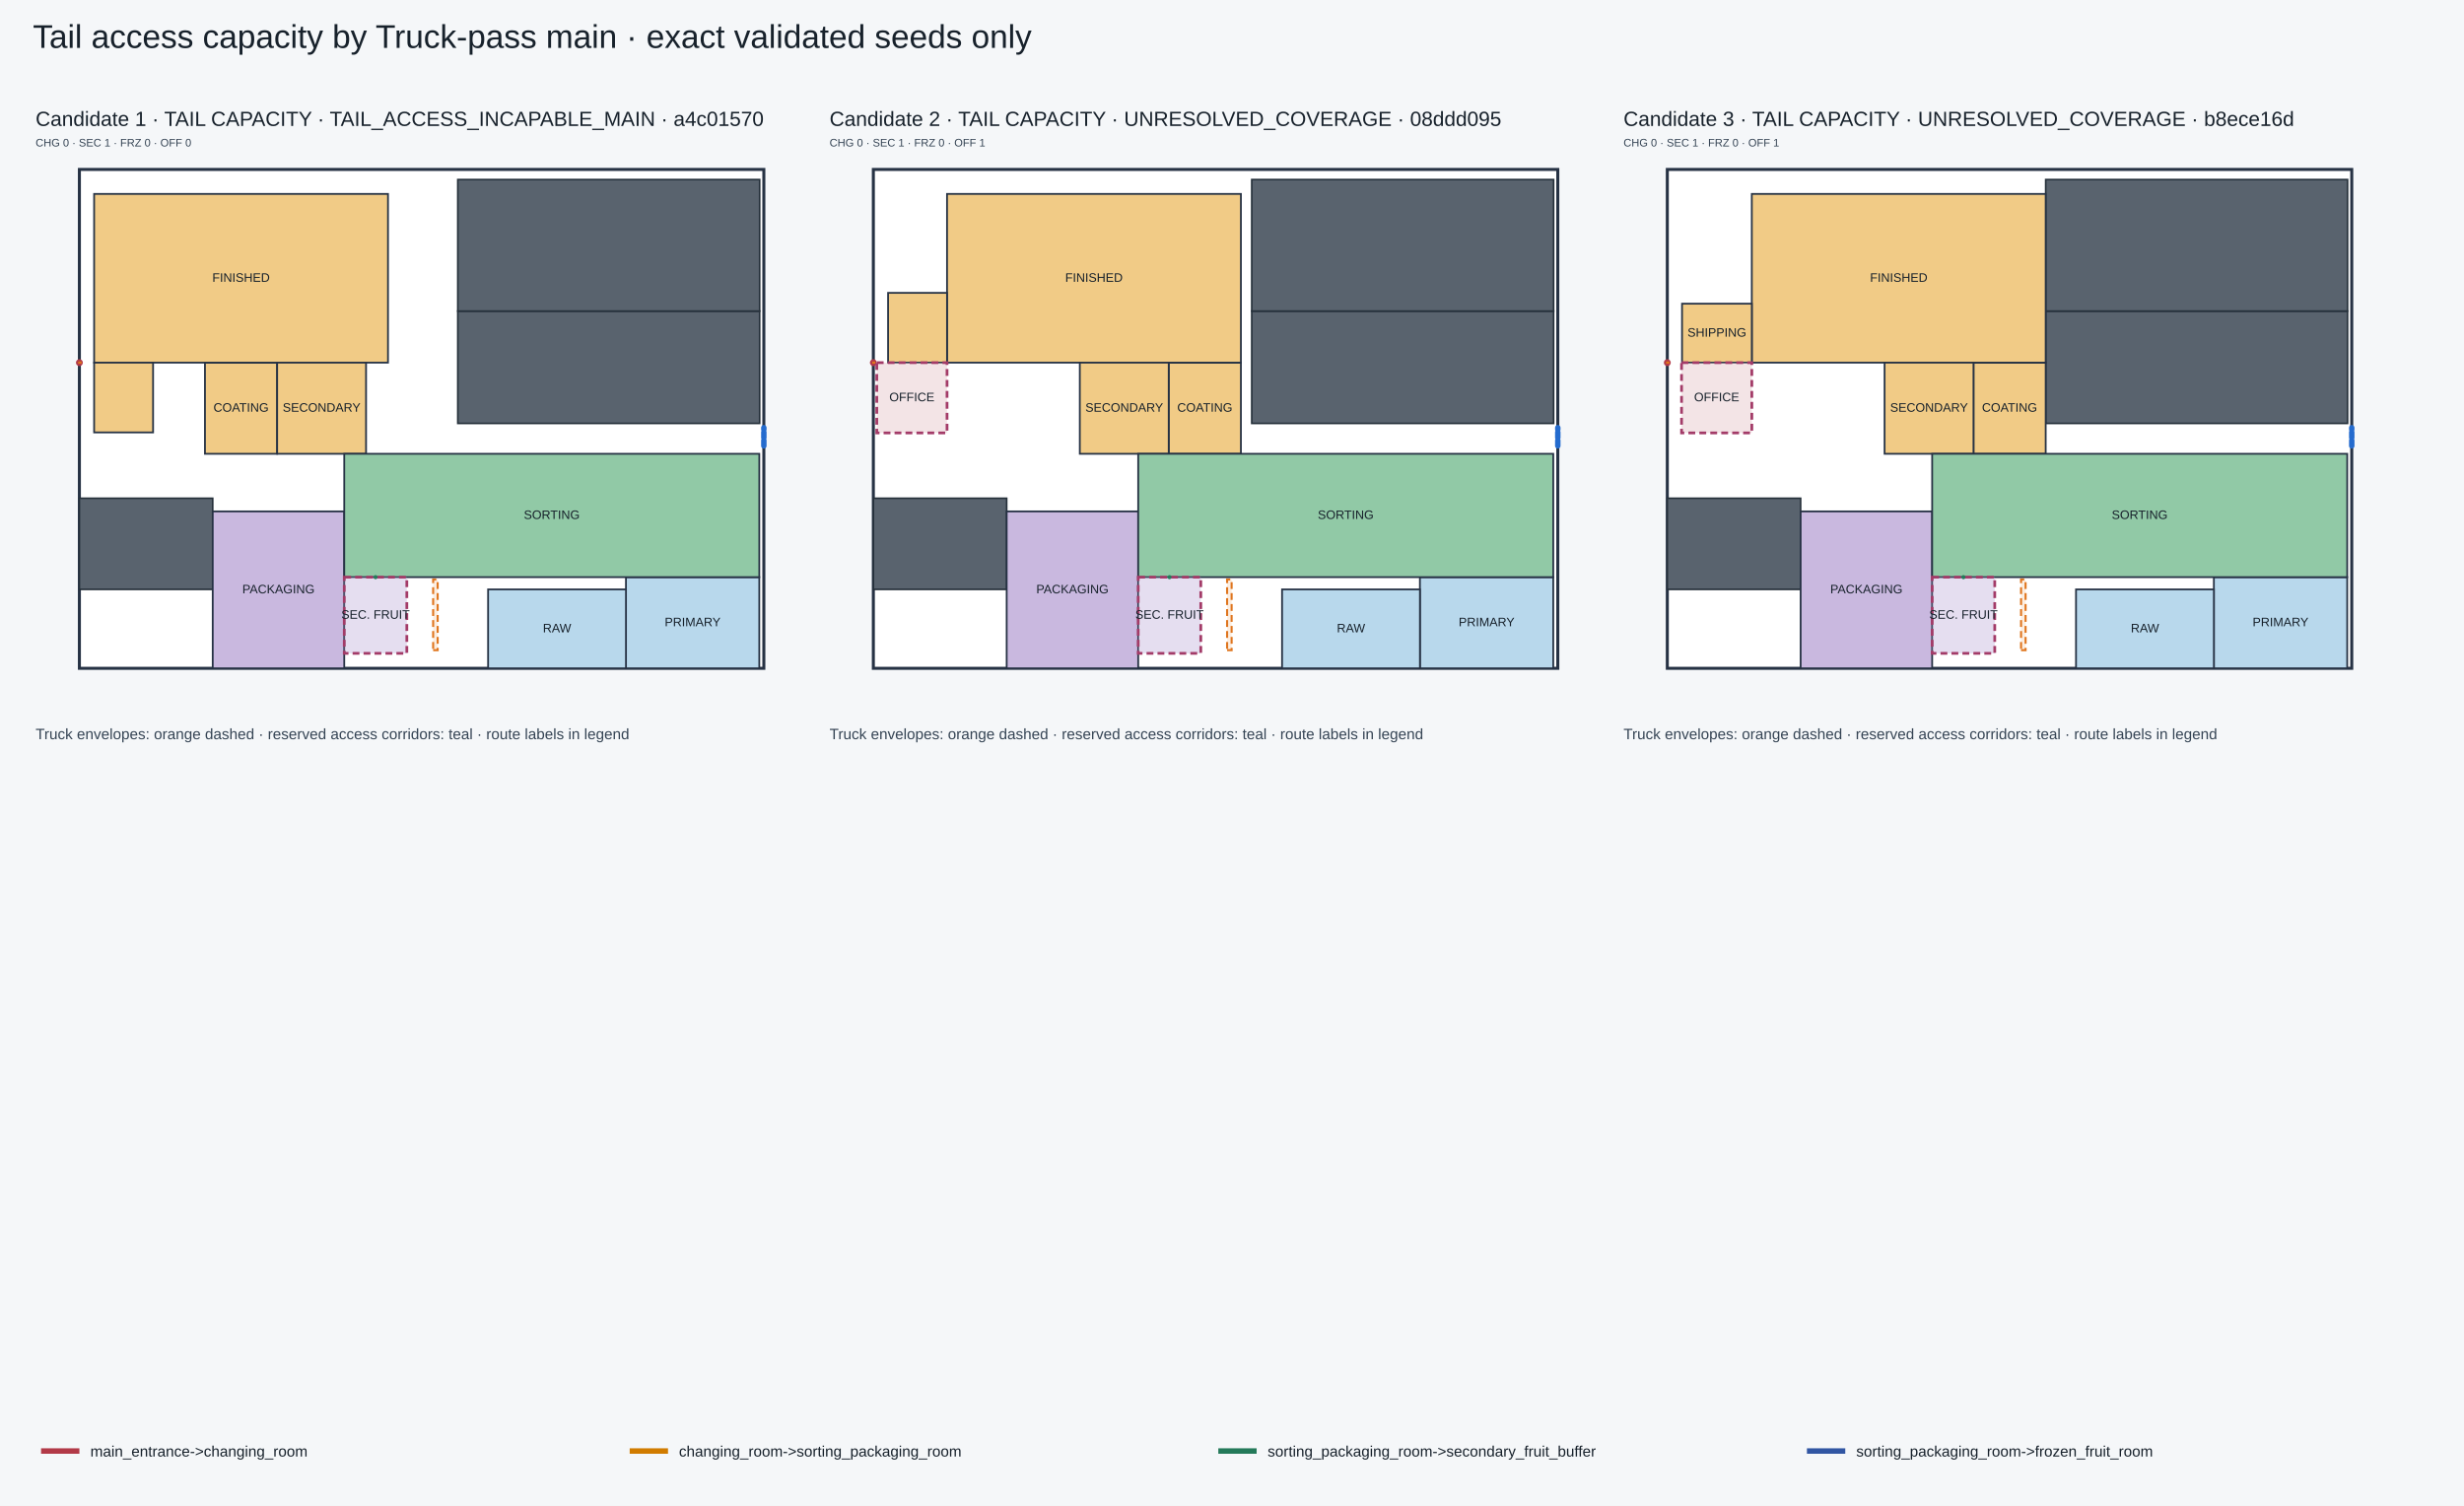
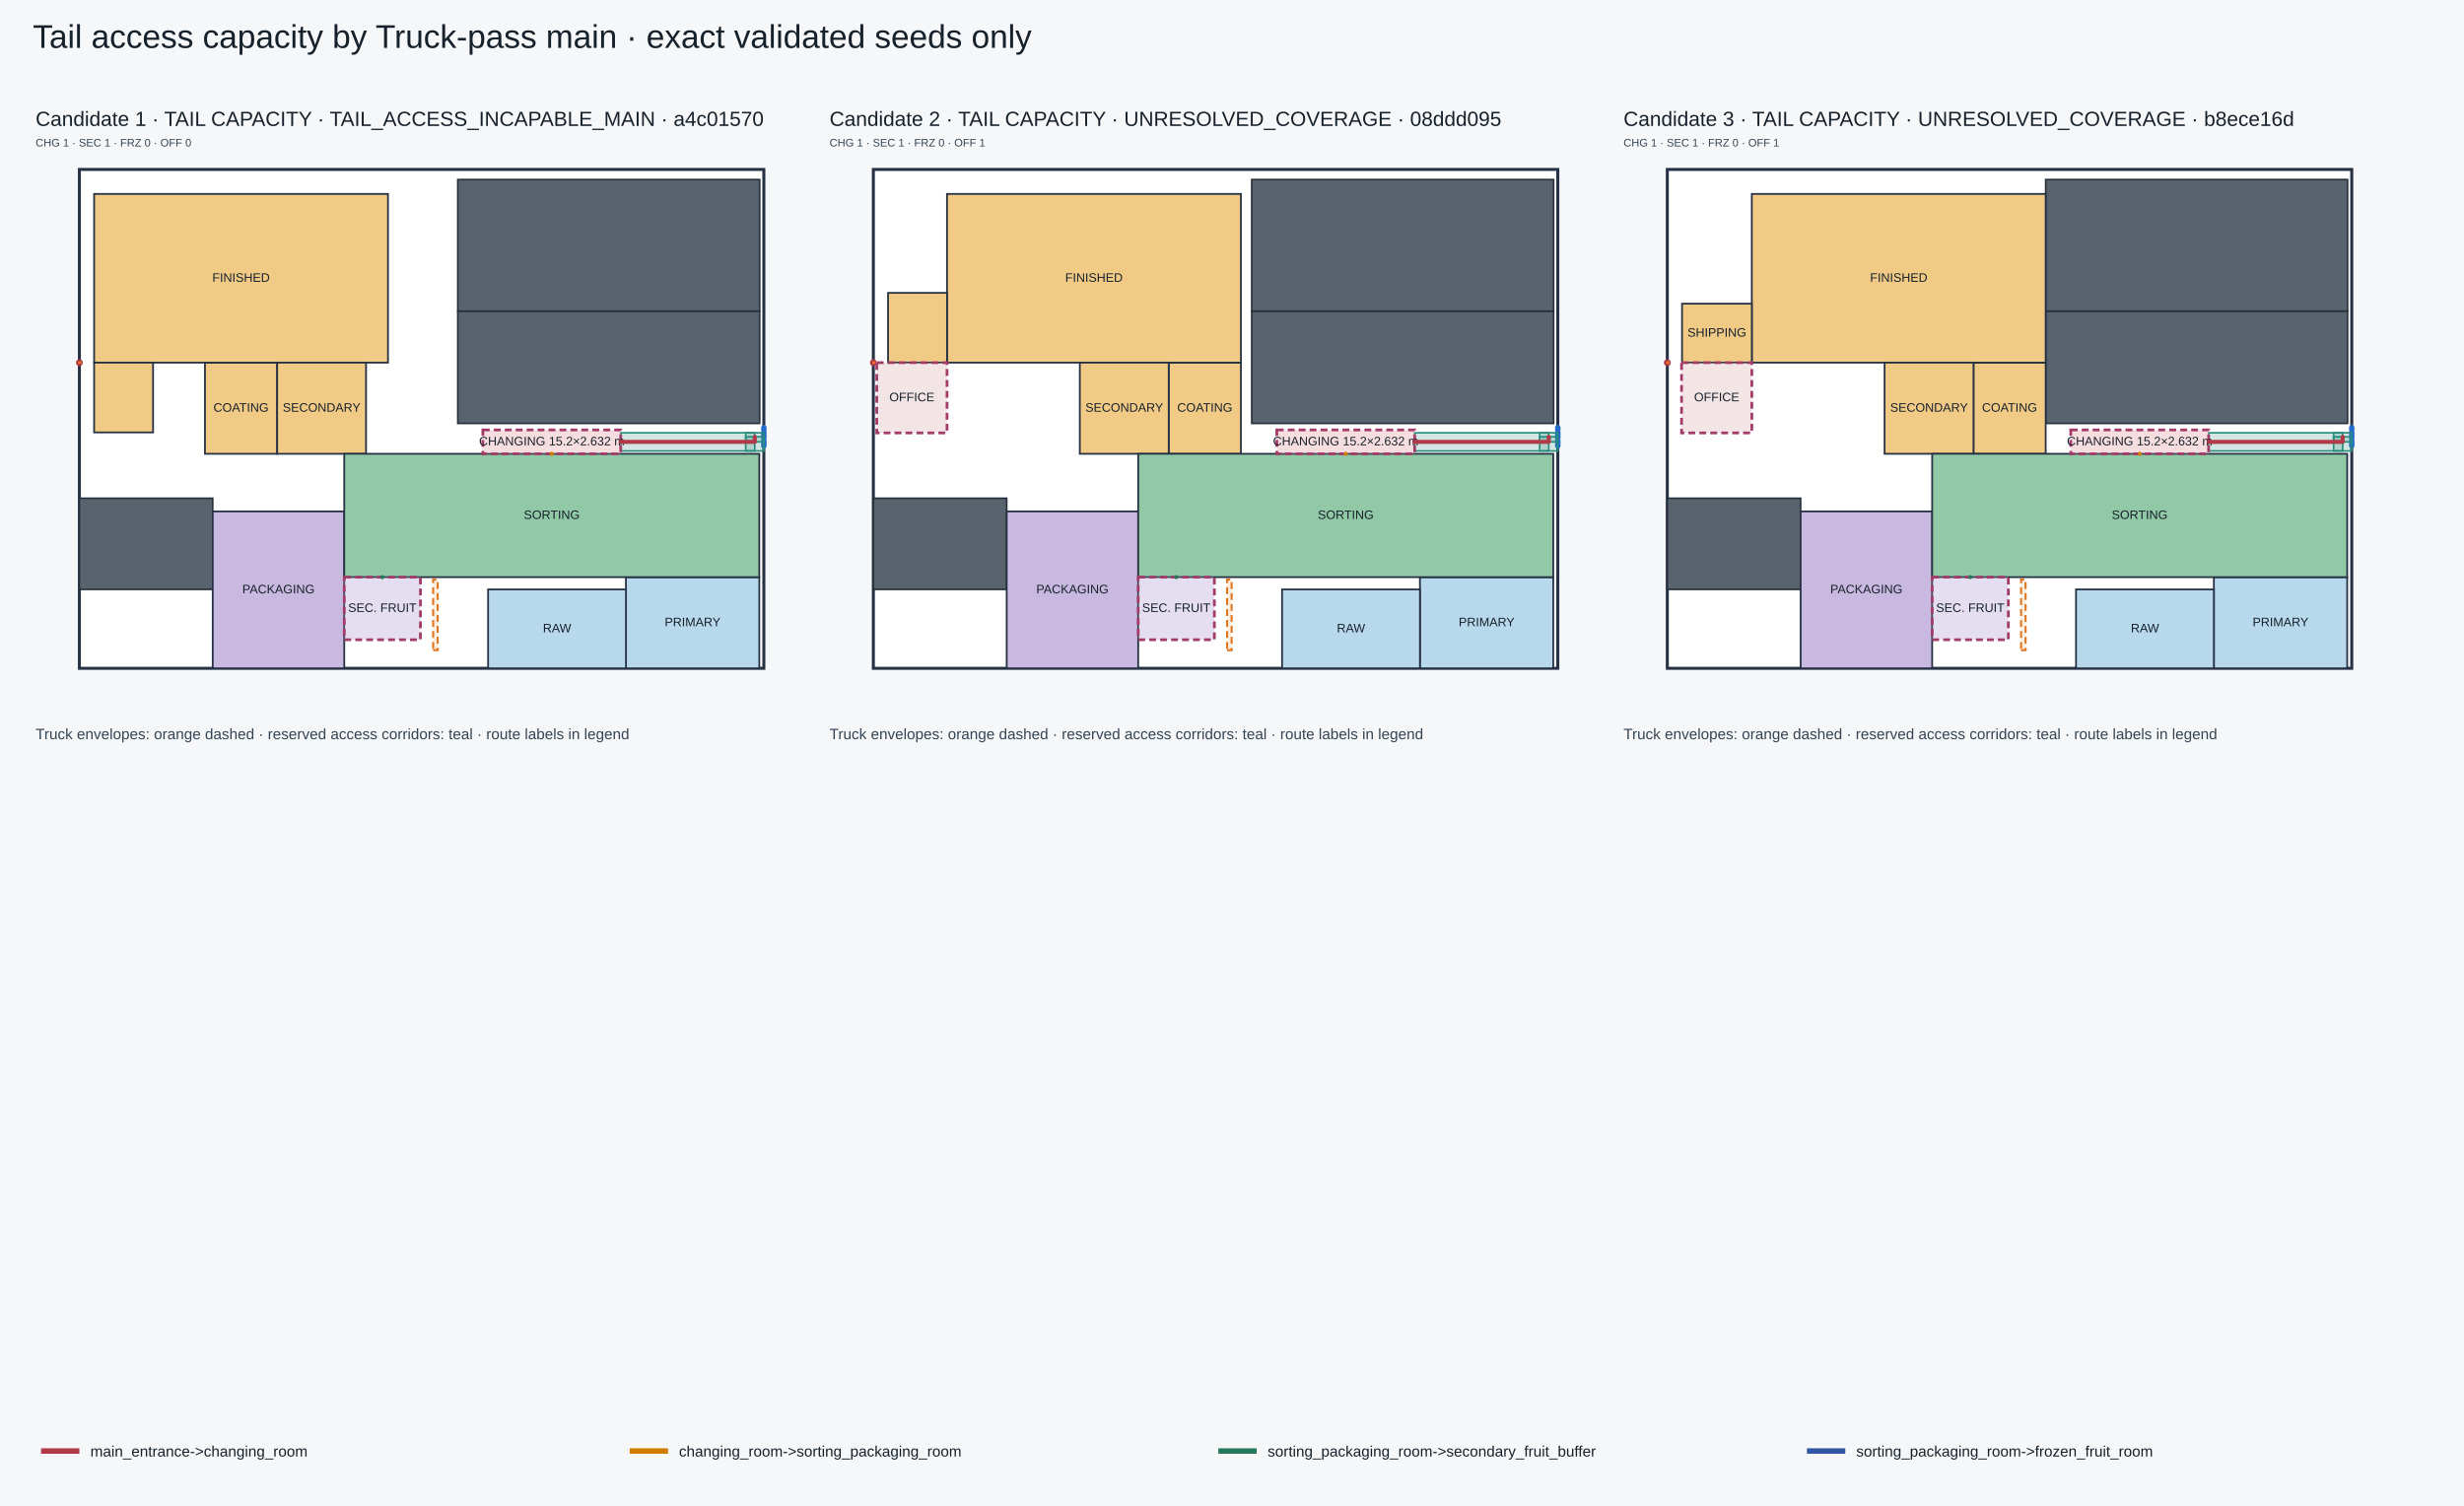
<svg xmlns="http://www.w3.org/2000/svg" width="1800" height="1100" viewBox="0 0 1800 1100">
  <rect width="1800" height="1100" fill="#f5f7f9" />
  <text x="24" y="35" font-family="Arial,sans-serif" font-size="24" fill="#17212b">Tail access capacity by Truck-pass main · exact validated seeds only</text>
  <text x="26" y="92" font-family="Arial,sans-serif" font-size="15" fill="#17212b">Candidate 1 · TAIL CAPACITY · TAIL_ACCESS_INCAPABLE_MAIN · a4c01570</text>
  <polygon points="58.00,488.22 558.00,488.22 558.00,123.78 58.00,123.78" fill="#fff" stroke="#263244" stroke-width="2.2" />
-   <text x="26" y="107" font-family="Arial,sans-serif" font-size="8" fill="#354454">CHG 0 · SEC 1 · FRZ 0 · OFF 0</text>
+   <text x="26" y="107" font-family="Arial,sans-serif" font-size="8" fill="#354454">CHG 1 · SEC 1 · FRZ 0 · OFF 0</text>
  <line x1="58.00" y1="264.92" x2="58.00" y2="264.91" stroke="#b23a48" stroke-width="5" stroke-linecap="round" />
  <line x1="558.00" y1="325.71" x2="558.00" y2="312.46" stroke="#246bce" stroke-width="4" stroke-linecap="round" stroke-dasharray="4 2" />
  <polygon points="58.00,430.56 155.40,430.56 155.40,363.98 58.00,363.98" fill="#59636e" stroke="#25303a" stroke-width="1.2" />
  <polygon points="334.42,309.31 554.95,309.31 554.95,227.25 334.42,227.25" fill="#59636e" stroke="#25303a" stroke-width="1.2" />
  <polygon points="334.42,227.24 554.95,227.24 554.95,131.17 334.42,131.17" fill="#59636e" stroke="#25303a" stroke-width="1.2" />
  <polygon points="58.00,264.92 58.66,264.92 58.66,264.91 58.00,264.91" fill="#ec8c3525" stroke="#df751e" stroke-width="1.5" stroke-dasharray="5 3" />
  <polygon points="316.42,474.96 319.73,474.96 319.73,423.28 316.42,423.28" fill="#ec8c3525" stroke="#df751e" stroke-width="1.5" stroke-dasharray="5 3" />
  <polygon points="58.00,264.92 58.66,264.92 58.66,264.91 58.00,264.91" fill="#ec8c3525" stroke="#df751e" stroke-width="1.5" stroke-dasharray="5 3" />
+   <polygon points="453.44,329.42 551.37,329.42 551.37,316.16 453.44,316.16" fill="#278c7c35" stroke="#278c7c" stroke-width="1.2" />
+   <polygon points="544.75,329.42 558.00,329.42 558.00,316.16 544.75,316.16" fill="#278c7c35" stroke="#278c7c" stroke-width="1.2" />
+   <polygon points="544.75,322.79 558.00,322.79 558.00,319.09 544.75,319.09" fill="#278c7c35" stroke="#278c7c" stroke-width="1.2" />
  <rect x="149.72" y="264.92" width="52.75" height="66.59" fill="#f1cb86" fill-opacity="1.0" stroke="#263244" stroke-width="1.3" stroke-dasharray="none" />
  <text x="176.10" y="298.21" text-anchor="middle" dominant-baseline="middle" font-family="Arial,sans-serif" font-size="9" fill="#17212b">COATING</text>
  <rect x="68.76" y="141.67" width="214.68" height="123.24" fill="#f1cb86" fill-opacity="1.0" stroke="#263244" stroke-width="1.3" stroke-dasharray="none" />
  <text x="176.10" y="203.30" text-anchor="middle" dominant-baseline="middle" font-family="Arial,sans-serif" font-size="9" fill="#17212b">FINISHED</text>
  <rect x="155.40" y="373.59" width="96.08" height="114.63" fill="#c9b8df" fill-opacity="1.0" stroke="#263244" stroke-width="1.3" stroke-dasharray="none" />
  <text x="203.44" y="430.90" text-anchor="middle" dominant-baseline="middle" font-family="Arial,sans-serif" font-size="9" fill="#17212b">PACKAGING</text>
  <rect x="457.28" y="421.62" width="97.40" height="66.59" fill="#b8d8ec" fill-opacity="1.0" stroke="#263244" stroke-width="1.3" stroke-dasharray="none" />
  <text x="505.99" y="454.92" text-anchor="middle" dominant-baseline="middle" font-family="Arial,sans-serif" font-size="9" fill="#17212b">PRIMARY</text>
  <rect x="356.57" y="430.57" width="100.72" height="57.65" fill="#b8d8ec" fill-opacity="1.0" stroke="#263244" stroke-width="1.3" stroke-dasharray="none" />
  <text x="406.93" y="459.39" text-anchor="middle" dominant-baseline="middle" font-family="Arial,sans-serif" font-size="9" fill="#17212b">RAW</text>
  <rect x="202.47" y="264.92" width="64.94" height="66.59" fill="#f1cb86" fill-opacity="1.0" stroke="#263244" stroke-width="1.3" stroke-dasharray="none" />
  <text x="234.94" y="298.21" text-anchor="middle" dominant-baseline="middle" font-family="Arial,sans-serif" font-size="9" fill="#17212b">SECONDARY</text>
  <rect x="68.76" y="264.92" width="43.07" height="50.97" fill="#f1cb86" fill-opacity="1.0" stroke="#263244" stroke-width="1.3" stroke-dasharray="none" />
  <rect x="251.48" y="331.51" width="303.21" height="90.11" fill="#91c9a6" fill-opacity="1.0" stroke="#263244" stroke-width="1.3" stroke-dasharray="none" />
  <text x="403.08" y="376.57" text-anchor="middle" dominant-baseline="middle" font-family="Arial,sans-serif" font-size="9" fill="#17212b">SORTING</text>
-   <rect x="251.48" y="421.62" width="45.72" height="55.66" fill="#bca8d8" fill-opacity="0.38" stroke="#a33b68" stroke-width="2.0" stroke-dasharray="5 3" />
-   <text x="274.34" y="449.45" text-anchor="middle" dominant-baseline="middle" font-family="Arial,sans-serif" font-size="9" fill="#17212b">SEC. FRUIT</text>
-   <polyline points="274.34,421.62 274.34,421.62" fill="none" stroke="#247a5a" stroke-width="3" stroke-linecap="round" stroke-linejoin="round" />
+   <rect x="352.73" y="314.07" width="100.72" height="17.44" fill="#e7a7ad" fill-opacity="0.38" stroke="#a33b68" stroke-width="2.0" stroke-dasharray="5 3" />
+   <text x="403.08" y="322.79" text-anchor="middle" dominant-baseline="middle" font-family="Arial,sans-serif" font-size="9" fill="#17212b">CHANGING 15.2×2.632 m</text>
+   <rect x="251.48" y="421.62" width="55.66" height="45.72" fill="#bca8d8" fill-opacity="0.38" stroke="#a33b68" stroke-width="2.0" stroke-dasharray="5 3" />
+   <text x="279.31" y="444.48" text-anchor="middle" dominant-baseline="middle" font-family="Arial,sans-serif" font-size="9" fill="#17212b">SEC. FRUIT</text>
+   <polyline points="403.08,331.51 403.08,331.51" fill="none" stroke="#d17c00" stroke-width="3" stroke-linecap="round" stroke-linejoin="round" />
+   <polyline points="551.37,319.09 551.37,322.79 453.44,322.79" fill="none" stroke="#b23a48" stroke-width="3" stroke-linecap="round" stroke-linejoin="round" />
+   <polyline points="279.31,421.62 279.31,421.62" fill="none" stroke="#247a5a" stroke-width="3" stroke-linecap="round" stroke-linejoin="round" />
  <text x="26" y="540" font-family="Arial,sans-serif" font-size="11" fill="#354454">Truck envelopes: orange dashed · reserved access corridors: teal · route labels in legend</text>
  <text x="606" y="92" font-family="Arial,sans-serif" font-size="15" fill="#17212b">Candidate 2 · TAIL CAPACITY · UNRESOLVED_COVERAGE · 08ddd095</text>
  <polygon points="638.00,488.22 1138.00,488.22 1138.00,123.78 638.00,123.78" fill="#fff" stroke="#263244" stroke-width="2.2" />
-   <text x="606" y="107" font-family="Arial,sans-serif" font-size="8" fill="#354454">CHG 0 · SEC 1 · FRZ 0 · OFF 1</text>
+   <text x="606" y="107" font-family="Arial,sans-serif" font-size="8" fill="#354454">CHG 1 · SEC 1 · FRZ 0 · OFF 1</text>
  <line x1="638.00" y1="264.92" x2="638.00" y2="264.91" stroke="#b23a48" stroke-width="5" stroke-linecap="round" />
  <line x1="1138.00" y1="325.71" x2="1138.00" y2="312.46" stroke="#246bce" stroke-width="4" stroke-linecap="round" stroke-dasharray="4 2" />
  <polygon points="638.00,430.56 735.40,430.56 735.40,363.98 638.00,363.98" fill="#59636e" stroke="#25303a" stroke-width="1.2" />
  <polygon points="914.42,309.31 1134.95,309.31 1134.95,227.25 914.42,227.25" fill="#59636e" stroke="#25303a" stroke-width="1.2" />
  <polygon points="914.42,227.24 1134.95,227.24 1134.95,131.17 914.42,131.17" fill="#59636e" stroke="#25303a" stroke-width="1.2" />
  <polygon points="638.00,264.92 638.66,264.92 638.66,264.91 638.00,264.91" fill="#ec8c3525" stroke="#df751e" stroke-width="1.5" stroke-dasharray="5 3" />
  <polygon points="896.42,474.96 899.73,474.96 899.73,423.28 896.42,423.28" fill="#ec8c3525" stroke="#df751e" stroke-width="1.5" stroke-dasharray="5 3" />
  <polygon points="638.00,264.92 638.66,264.92 638.66,264.91 638.00,264.91" fill="#ec8c3525" stroke="#df751e" stroke-width="1.5" stroke-dasharray="5 3" />
+   <polygon points="1033.44,329.42 1131.37,329.42 1131.37,316.16 1033.44,316.16" fill="#278c7c35" stroke="#278c7c" stroke-width="1.2" />
+   <polygon points="1124.75,329.42 1138.00,329.42 1138.00,316.16 1124.75,316.16" fill="#278c7c35" stroke="#278c7c" stroke-width="1.2" />
+   <polygon points="1124.75,322.79 1138.00,322.79 1138.00,319.09 1124.75,319.09" fill="#278c7c35" stroke="#278c7c" stroke-width="1.2" />
  <rect x="853.76" y="264.92" width="52.75" height="66.59" fill="#f1cb86" fill-opacity="1.0" stroke="#263244" stroke-width="1.3" stroke-dasharray="none" />
  <text x="880.14" y="298.21" text-anchor="middle" dominant-baseline="middle" font-family="Arial,sans-serif" font-size="9" fill="#17212b">COATING</text>
  <rect x="691.83" y="141.67" width="214.68" height="123.24" fill="#f1cb86" fill-opacity="1.0" stroke="#263244" stroke-width="1.3" stroke-dasharray="none" />
  <text x="799.17" y="203.30" text-anchor="middle" dominant-baseline="middle" font-family="Arial,sans-serif" font-size="9" fill="#17212b">FINISHED</text>
  <rect x="735.40" y="373.59" width="96.08" height="114.63" fill="#c9b8df" fill-opacity="1.0" stroke="#263244" stroke-width="1.3" stroke-dasharray="none" />
  <text x="783.44" y="430.90" text-anchor="middle" dominant-baseline="middle" font-family="Arial,sans-serif" font-size="9" fill="#17212b">PACKAGING</text>
  <rect x="1037.28" y="421.62" width="97.40" height="66.59" fill="#b8d8ec" fill-opacity="1.0" stroke="#263244" stroke-width="1.3" stroke-dasharray="none" />
  <text x="1085.99" y="454.92" text-anchor="middle" dominant-baseline="middle" font-family="Arial,sans-serif" font-size="9" fill="#17212b">PRIMARY</text>
  <rect x="936.57" y="430.57" width="100.72" height="57.65" fill="#b8d8ec" fill-opacity="1.0" stroke="#263244" stroke-width="1.3" stroke-dasharray="none" />
  <text x="986.93" y="459.39" text-anchor="middle" dominant-baseline="middle" font-family="Arial,sans-serif" font-size="9" fill="#17212b">RAW</text>
  <rect x="788.83" y="264.92" width="64.94" height="66.59" fill="#f1cb86" fill-opacity="1.0" stroke="#263244" stroke-width="1.3" stroke-dasharray="none" />
  <text x="821.30" y="298.21" text-anchor="middle" dominant-baseline="middle" font-family="Arial,sans-serif" font-size="9" fill="#17212b">SECONDARY</text>
  <rect x="648.76" y="213.94" width="43.07" height="50.97" fill="#f1cb86" fill-opacity="1.0" stroke="#263244" stroke-width="1.3" stroke-dasharray="none" />
  <rect x="831.48" y="331.51" width="303.21" height="90.11" fill="#91c9a6" fill-opacity="1.0" stroke="#263244" stroke-width="1.3" stroke-dasharray="none" />
  <text x="983.08" y="376.57" text-anchor="middle" dominant-baseline="middle" font-family="Arial,sans-serif" font-size="9" fill="#17212b">SORTING</text>
+   <rect x="932.73" y="314.07" width="100.72" height="17.44" fill="#e7a7ad" fill-opacity="0.38" stroke="#a33b68" stroke-width="2.0" stroke-dasharray="5 3" />
+   <text x="983.08" y="322.79" text-anchor="middle" dominant-baseline="middle" font-family="Arial,sans-serif" font-size="9" fill="#17212b">CHANGING 15.2×2.632 m</text>
  <rect x="640.50" y="264.92" width="51.33" height="51.33" fill="#dfb9bf" fill-opacity="0.38" stroke="#a33b68" stroke-width="2.0" stroke-dasharray="5 3" />
  <text x="666.17" y="290.58" text-anchor="middle" dominant-baseline="middle" font-family="Arial,sans-serif" font-size="9" fill="#17212b">OFFICE</text>
-   <rect x="831.48" y="421.62" width="45.72" height="55.66" fill="#bca8d8" fill-opacity="0.38" stroke="#a33b68" stroke-width="2.0" stroke-dasharray="5 3" />
-   <text x="854.34" y="449.45" text-anchor="middle" dominant-baseline="middle" font-family="Arial,sans-serif" font-size="9" fill="#17212b">SEC. FRUIT</text>
-   <polyline points="854.34,421.62 854.34,421.62" fill="none" stroke="#247a5a" stroke-width="3" stroke-linecap="round" stroke-linejoin="round" />
+   <rect x="831.48" y="421.62" width="55.66" height="45.72" fill="#bca8d8" fill-opacity="0.38" stroke="#a33b68" stroke-width="2.0" stroke-dasharray="5 3" />
+   <text x="859.31" y="444.48" text-anchor="middle" dominant-baseline="middle" font-family="Arial,sans-serif" font-size="9" fill="#17212b">SEC. FRUIT</text>
+   <polyline points="983.08,331.51 983.08,331.51" fill="none" stroke="#d17c00" stroke-width="3" stroke-linecap="round" stroke-linejoin="round" />
+   <polyline points="1131.37,319.09 1131.37,322.79 1033.44,322.79" fill="none" stroke="#b23a48" stroke-width="3" stroke-linecap="round" stroke-linejoin="round" />
+   <polyline points="859.31,421.62 859.31,421.62" fill="none" stroke="#247a5a" stroke-width="3" stroke-linecap="round" stroke-linejoin="round" />
  <text x="606" y="540" font-family="Arial,sans-serif" font-size="11" fill="#354454">Truck envelopes: orange dashed · reserved access corridors: teal · route labels in legend</text>
  <text x="1186" y="92" font-family="Arial,sans-serif" font-size="15" fill="#17212b">Candidate 3 · TAIL CAPACITY · UNRESOLVED_COVERAGE · b8ece16d</text>
  <polygon points="1218.00,488.22 1718.00,488.22 1718.00,123.78 1218.00,123.78" fill="#fff" stroke="#263244" stroke-width="2.2" />
-   <text x="1186" y="107" font-family="Arial,sans-serif" font-size="8" fill="#354454">CHG 0 · SEC 1 · FRZ 0 · OFF 1</text>
+   <text x="1186" y="107" font-family="Arial,sans-serif" font-size="8" fill="#354454">CHG 1 · SEC 1 · FRZ 0 · OFF 1</text>
  <line x1="1218.00" y1="264.92" x2="1218.00" y2="264.91" stroke="#b23a48" stroke-width="5" stroke-linecap="round" />
  <line x1="1718.00" y1="325.71" x2="1718.00" y2="312.46" stroke="#246bce" stroke-width="4" stroke-linecap="round" stroke-dasharray="4 2" />
  <polygon points="1218.00,430.56 1315.40,430.56 1315.40,363.98 1218.00,363.98" fill="#59636e" stroke="#25303a" stroke-width="1.2" />
  <polygon points="1494.42,309.31 1714.95,309.31 1714.95,227.25 1494.42,227.25" fill="#59636e" stroke="#25303a" stroke-width="1.2" />
  <polygon points="1494.42,227.24 1714.95,227.24 1714.95,131.17 1494.42,131.17" fill="#59636e" stroke="#25303a" stroke-width="1.2" />
  <polygon points="1218.00,264.92 1218.66,264.92 1218.66,264.91 1218.00,264.91" fill="#ec8c3525" stroke="#df751e" stroke-width="1.5" stroke-dasharray="5 3" />
  <polygon points="1476.42,474.96 1479.73,474.96 1479.73,423.28 1476.42,423.28" fill="#ec8c3525" stroke="#df751e" stroke-width="1.5" stroke-dasharray="5 3" />
  <polygon points="1218.00,264.92 1218.66,264.92 1218.66,264.91 1218.00,264.91" fill="#ec8c3525" stroke="#df751e" stroke-width="1.5" stroke-dasharray="5 3" />
+   <polygon points="1613.44,329.42 1711.37,329.42 1711.37,316.16 1613.44,316.16" fill="#278c7c35" stroke="#278c7c" stroke-width="1.2" />
+   <polygon points="1704.75,329.42 1718.00,329.42 1718.00,316.16 1704.75,316.16" fill="#278c7c35" stroke="#278c7c" stroke-width="1.2" />
+   <polygon points="1704.75,322.79 1718.00,322.79 1718.00,319.09 1704.75,319.09" fill="#278c7c35" stroke="#278c7c" stroke-width="1.2" />
  <rect x="1441.67" y="264.92" width="52.75" height="66.59" fill="#f1cb86" fill-opacity="1.0" stroke="#263244" stroke-width="1.3" stroke-dasharray="none" />
  <text x="1468.04" y="298.21" text-anchor="middle" dominant-baseline="middle" font-family="Arial,sans-serif" font-size="9" fill="#17212b">COATING</text>
  <rect x="1279.73" y="141.67" width="214.68" height="123.24" fill="#f1cb86" fill-opacity="1.0" stroke="#263244" stroke-width="1.3" stroke-dasharray="none" />
  <text x="1387.08" y="203.30" text-anchor="middle" dominant-baseline="middle" font-family="Arial,sans-serif" font-size="9" fill="#17212b">FINISHED</text>
  <rect x="1315.40" y="373.59" width="96.08" height="114.63" fill="#c9b8df" fill-opacity="1.0" stroke="#263244" stroke-width="1.3" stroke-dasharray="none" />
  <text x="1363.44" y="430.90" text-anchor="middle" dominant-baseline="middle" font-family="Arial,sans-serif" font-size="9" fill="#17212b">PACKAGING</text>
  <rect x="1617.28" y="421.62" width="97.40" height="66.59" fill="#b8d8ec" fill-opacity="1.0" stroke="#263244" stroke-width="1.3" stroke-dasharray="none" />
  <text x="1665.99" y="454.92" text-anchor="middle" dominant-baseline="middle" font-family="Arial,sans-serif" font-size="9" fill="#17212b">PRIMARY</text>
  <rect x="1516.57" y="430.57" width="100.72" height="57.65" fill="#b8d8ec" fill-opacity="1.0" stroke="#263244" stroke-width="1.3" stroke-dasharray="none" />
  <text x="1566.93" y="459.39" text-anchor="middle" dominant-baseline="middle" font-family="Arial,sans-serif" font-size="9" fill="#17212b">RAW</text>
  <rect x="1376.73" y="264.92" width="64.94" height="66.59" fill="#f1cb86" fill-opacity="1.0" stroke="#263244" stroke-width="1.3" stroke-dasharray="none" />
  <text x="1409.20" y="298.21" text-anchor="middle" dominant-baseline="middle" font-family="Arial,sans-serif" font-size="9" fill="#17212b">SECONDARY</text>
  <rect x="1228.76" y="221.85" width="50.97" height="43.07" fill="#f1cb86" fill-opacity="1.0" stroke="#263244" stroke-width="1.3" stroke-dasharray="none" />
  <text x="1254.25" y="243.38" text-anchor="middle" dominant-baseline="middle" font-family="Arial,sans-serif" font-size="9" fill="#17212b">SHIPPING</text>
  <rect x="1411.48" y="331.51" width="303.21" height="90.11" fill="#91c9a6" fill-opacity="1.0" stroke="#263244" stroke-width="1.3" stroke-dasharray="none" />
  <text x="1563.08" y="376.57" text-anchor="middle" dominant-baseline="middle" font-family="Arial,sans-serif" font-size="9" fill="#17212b">SORTING</text>
+   <rect x="1512.73" y="314.07" width="100.72" height="17.44" fill="#e7a7ad" fill-opacity="0.38" stroke="#a33b68" stroke-width="2.0" stroke-dasharray="5 3" />
+   <text x="1563.08" y="322.79" text-anchor="middle" dominant-baseline="middle" font-family="Arial,sans-serif" font-size="9" fill="#17212b">CHANGING 15.2×2.632 m</text>
  <rect x="1228.41" y="264.92" width="51.33" height="51.33" fill="#dfb9bf" fill-opacity="0.38" stroke="#a33b68" stroke-width="2.0" stroke-dasharray="5 3" />
  <text x="1254.07" y="290.58" text-anchor="middle" dominant-baseline="middle" font-family="Arial,sans-serif" font-size="9" fill="#17212b">OFFICE</text>
-   <rect x="1411.48" y="421.62" width="45.72" height="55.66" fill="#bca8d8" fill-opacity="0.38" stroke="#a33b68" stroke-width="2.0" stroke-dasharray="5 3" />
-   <text x="1434.34" y="449.45" text-anchor="middle" dominant-baseline="middle" font-family="Arial,sans-serif" font-size="9" fill="#17212b">SEC. FRUIT</text>
-   <polyline points="1434.34,421.62 1434.34,421.62" fill="none" stroke="#247a5a" stroke-width="3" stroke-linecap="round" stroke-linejoin="round" />
+   <rect x="1411.48" y="421.62" width="55.66" height="45.72" fill="#bca8d8" fill-opacity="0.38" stroke="#a33b68" stroke-width="2.0" stroke-dasharray="5 3" />
+   <text x="1439.31" y="444.48" text-anchor="middle" dominant-baseline="middle" font-family="Arial,sans-serif" font-size="9" fill="#17212b">SEC. FRUIT</text>
+   <polyline points="1563.08,331.51 1563.08,331.51" fill="none" stroke="#d17c00" stroke-width="3" stroke-linecap="round" stroke-linejoin="round" />
+   <polyline points="1711.37,319.09 1711.37,322.79 1613.44,322.79" fill="none" stroke="#b23a48" stroke-width="3" stroke-linecap="round" stroke-linejoin="round" />
+   <polyline points="1439.31,421.62 1439.31,421.62" fill="none" stroke="#247a5a" stroke-width="3" stroke-linecap="round" stroke-linejoin="round" />
  <text x="1186" y="540" font-family="Arial,sans-serif" font-size="11" fill="#354454">Truck envelopes: orange dashed · reserved access corridors: teal · route labels in legend</text>
  <line x1="30" y1="1060" x2="58" y2="1060" stroke="#b23a48" stroke-width="4" />
  <text x="66" y="1064" font-family="Arial,sans-serif" font-size="11" fill="#17212b">main_entrance-&gt;changing_room</text>
  <line x1="460" y1="1060" x2="488" y2="1060" stroke="#d17c00" stroke-width="4" />
  <text x="496" y="1064" font-family="Arial,sans-serif" font-size="11" fill="#17212b">changing_room-&gt;sorting_packaging_room</text>
  <line x1="890" y1="1060" x2="918" y2="1060" stroke="#247a5a" stroke-width="4" />
  <text x="926" y="1064" font-family="Arial,sans-serif" font-size="11" fill="#17212b">sorting_packaging_room-&gt;secondary_fruit_buffer</text>
  <line x1="1320" y1="1060" x2="1348" y2="1060" stroke="#3156a3" stroke-width="4" />
  <text x="1356" y="1064" font-family="Arial,sans-serif" font-size="11" fill="#17212b">sorting_packaging_room-&gt;frozen_fruit_room</text>
</svg>
